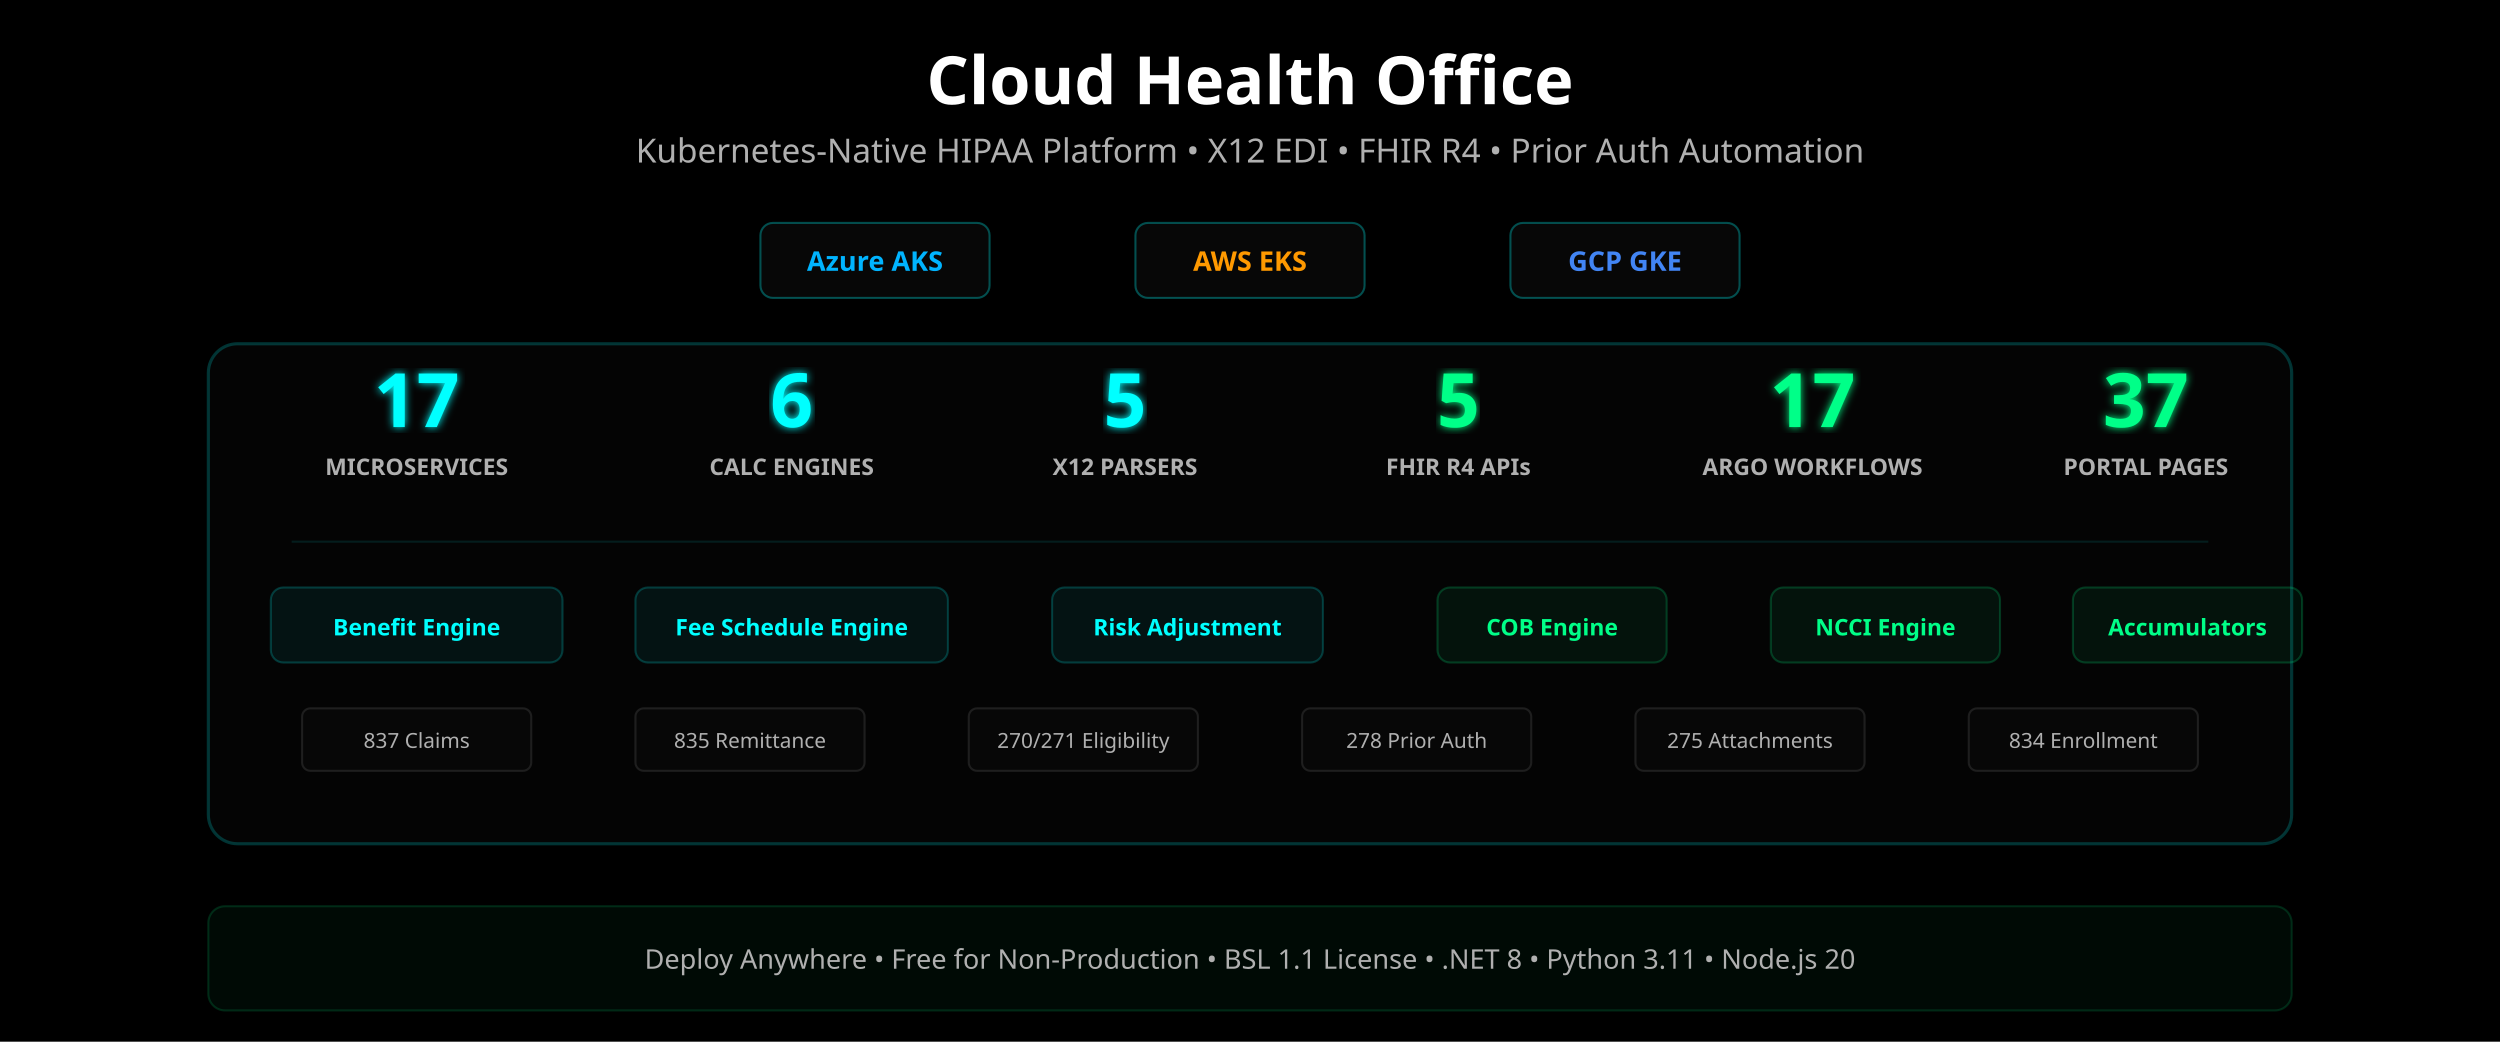
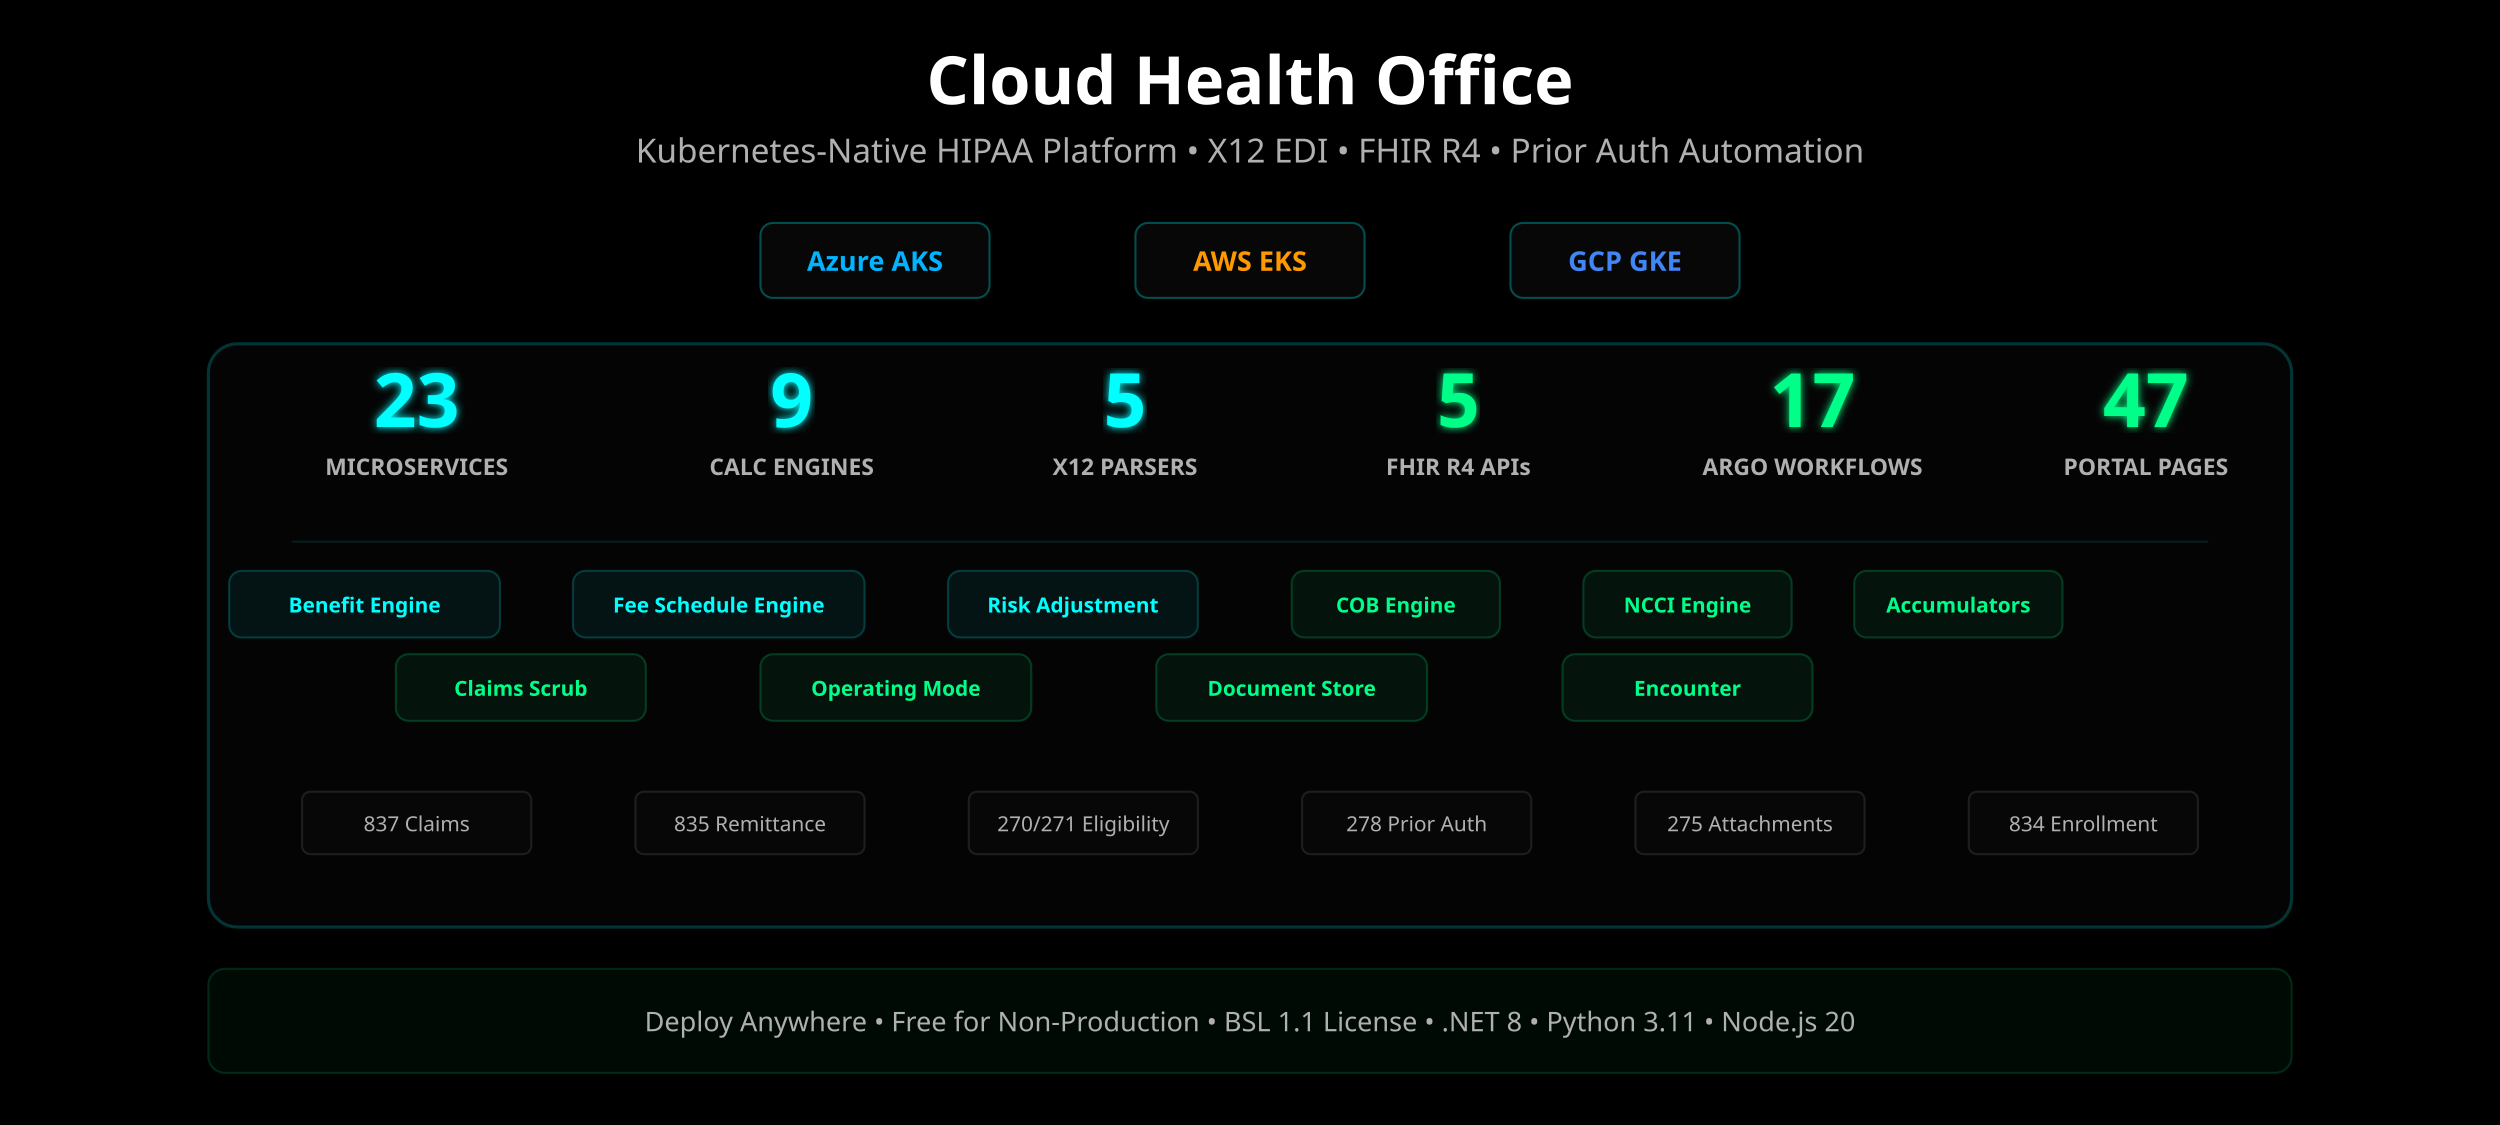
- <svg xmlns="http://www.w3.org/2000/svg" width="1200" height="500" viewBox="0 0 1200 500">
+ <svg xmlns="http://www.w3.org/2000/svg" width="1200" height="540" viewBox="0 0 1200 540">
  <defs>
    <linearGradient id="cyanGrad" x1="0%" y1="0%" x2="100%" y2="0%">
      <stop offset="0%" stop-color="#00ffff" />
      <stop offset="100%" stop-color="#00ff88" />
    </linearGradient>
    <filter id="glow">
      <feGaussianBlur stdDeviation="2" result="blur" />
      <feMerge>
        <feMergeNode in="blur" />
        <feMergeNode in="SourceGraphic" />
      </feMerge>
    </filter>
  </defs>
-   <rect width="1200" height="500" fill="#000000" />
+   <rect width="1200" height="540" fill="#000000" />
  <text x="600" y="50" font-family="Segoe UI, system-ui, sans-serif" font-size="32" font-weight="900" fill="#ffffff" text-anchor="middle">Cloud Health Office</text>
  <text x="600" y="78" font-family="Segoe UI, system-ui, sans-serif" font-size="16" fill="#b0b0b0" text-anchor="middle">Kubernetes-Native HIPAA Platform • X12 EDI • FHIR R4 • Prior Auth Automation</text>
  <g transform="translate(600, 125)">
    <g transform="translate(-180, 0)">
      <rect x="-55" y="-18" width="110" height="36" rx="6" fill="rgba(8,8,8,0.9)" stroke="rgba(0,255,255,0.3)" stroke-width="1" />
      <text x="0" y="5" font-family="Segoe UI, system-ui, sans-serif" font-size="13" font-weight="600" fill="#00b4ff" text-anchor="middle">Azure AKS</text>
    </g>
    <g transform="translate(0, 0)">
      <rect x="-55" y="-18" width="110" height="36" rx="6" fill="rgba(8,8,8,0.9)" stroke="rgba(0,255,255,0.3)" stroke-width="1" />
      <text x="0" y="5" font-family="Segoe UI, system-ui, sans-serif" font-size="13" font-weight="600" fill="#ff9900" text-anchor="middle">AWS EKS</text>
    </g>
    <g transform="translate(180, 0)">
      <rect x="-55" y="-18" width="110" height="36" rx="6" fill="rgba(8,8,8,0.9)" stroke="rgba(0,255,255,0.3)" stroke-width="1" />
      <text x="0" y="5" font-family="Segoe UI, system-ui, sans-serif" font-size="13" font-weight="600" fill="#4285f4" text-anchor="middle">GCP GKE</text>
    </g>
  </g>
-   <rect x="100" y="165" width="1000" height="240" rx="14" fill="rgba(8,8,8,0.6)" stroke="rgba(0,255,255,0.2)" stroke-width="1.5" />
+   <rect x="100" y="165" width="1000" height="280" rx="14" fill="rgba(8,8,8,0.6)" stroke="rgba(0,255,255,0.2)" stroke-width="1.5" />
  <g transform="translate(0, 210)">
    <g transform="translate(200, 0)">
-       <text x="0" y="-5" font-family="Segoe UI, system-ui, sans-serif" font-size="36" font-weight="900" fill="#00ffff" text-anchor="middle" filter="url(#glow)">17</text>
+       <text x="0" y="-5" font-family="Segoe UI, system-ui, sans-serif" font-size="36" font-weight="900" fill="#00ffff" text-anchor="middle" filter="url(#glow)">23</text>
      <text x="0" y="18" font-family="Segoe UI, system-ui, sans-serif" font-size="11" font-weight="600" fill="#b0b0b0" text-anchor="middle">MICROSERVICES</text>
    </g>
    <g transform="translate(380, 0)">
-       <text x="0" y="-5" font-family="Segoe UI, system-ui, sans-serif" font-size="36" font-weight="900" fill="#00ffff" text-anchor="middle" filter="url(#glow)">6</text>
+       <text x="0" y="-5" font-family="Segoe UI, system-ui, sans-serif" font-size="36" font-weight="900" fill="#00ffff" text-anchor="middle" filter="url(#glow)">9</text>
      <text x="0" y="18" font-family="Segoe UI, system-ui, sans-serif" font-size="11" font-weight="600" fill="#b0b0b0" text-anchor="middle">CALC ENGINES</text>
    </g>
    <g transform="translate(540, 0)">
      <text x="0" y="-5" font-family="Segoe UI, system-ui, sans-serif" font-size="36" font-weight="900" fill="#00ffff" text-anchor="middle" filter="url(#glow)">5</text>
      <text x="0" y="18" font-family="Segoe UI, system-ui, sans-serif" font-size="11" font-weight="600" fill="#b0b0b0" text-anchor="middle">X12 PARSERS</text>
    </g>
    <g transform="translate(700, 0)">
      <text x="0" y="-5" font-family="Segoe UI, system-ui, sans-serif" font-size="36" font-weight="900" fill="#00ff88" text-anchor="middle" filter="url(#glow)">5</text>
      <text x="0" y="18" font-family="Segoe UI, system-ui, sans-serif" font-size="11" font-weight="600" fill="#b0b0b0" text-anchor="middle">FHIR R4 APIs</text>
    </g>
    <g transform="translate(870, 0)">
      <text x="0" y="-5" font-family="Segoe UI, system-ui, sans-serif" font-size="36" font-weight="900" fill="#00ff88" text-anchor="middle" filter="url(#glow)">17</text>
      <text x="0" y="18" font-family="Segoe UI, system-ui, sans-serif" font-size="11" font-weight="600" fill="#b0b0b0" text-anchor="middle">ARGO WORKFLOWS</text>
    </g>
    <g transform="translate(1030, 0)">
-       <text x="0" y="-5" font-family="Segoe UI, system-ui, sans-serif" font-size="36" font-weight="900" fill="#00ff88" text-anchor="middle" filter="url(#glow)">37</text>
+       <text x="0" y="-5" font-family="Segoe UI, system-ui, sans-serif" font-size="36" font-weight="900" fill="#00ff88" text-anchor="middle" filter="url(#glow)">47</text>
      <text x="0" y="18" font-family="Segoe UI, system-ui, sans-serif" font-size="11" font-weight="600" fill="#b0b0b0" text-anchor="middle">PORTAL PAGES</text>
    </g>
  </g>
  <line x1="140" y1="260" x2="1060" y2="260" stroke="rgba(0,255,255,0.1)" stroke-width="1" />
-   <g transform="translate(0, 300)">
-     <g transform="translate(200, 0)">
-       <rect x="-70" y="-18" width="140" height="36" rx="6" fill="rgba(0,255,255,0.06)" stroke="rgba(0,255,255,0.2)" stroke-width="1" />
-       <text x="0" y="5" font-family="Segoe UI, system-ui, sans-serif" font-size="11" font-weight="600" fill="#00ffff" text-anchor="middle">Benefit Engine</text>
+   <g transform="translate(0, 290)">
+     <g transform="translate(175, 0)">
+       <rect x="-65" y="-16" width="130" height="32" rx="6" fill="rgba(0,255,255,0.06)" stroke="rgba(0,255,255,0.2)" stroke-width="1" />
+       <text x="0" y="4" font-family="Segoe UI, system-ui, sans-serif" font-size="10" font-weight="600" fill="#00ffff" text-anchor="middle">Benefit Engine</text>
    </g>
-     <g transform="translate(380, 0)">
-       <rect x="-75" y="-18" width="150" height="36" rx="6" fill="rgba(0,255,255,0.06)" stroke="rgba(0,255,255,0.2)" stroke-width="1" />
-       <text x="0" y="5" font-family="Segoe UI, system-ui, sans-serif" font-size="11" font-weight="600" fill="#00ffff" text-anchor="middle">Fee Schedule Engine</text>
+     <g transform="translate(345, 0)">
+       <rect x="-70" y="-16" width="140" height="32" rx="6" fill="rgba(0,255,255,0.06)" stroke="rgba(0,255,255,0.2)" stroke-width="1" />
+       <text x="0" y="4" font-family="Segoe UI, system-ui, sans-serif" font-size="10" font-weight="600" fill="#00ffff" text-anchor="middle">Fee Schedule Engine</text>
    </g>
-     <g transform="translate(570, 0)">
-       <rect x="-65" y="-18" width="130" height="36" rx="6" fill="rgba(0,255,255,0.06)" stroke="rgba(0,255,255,0.2)" stroke-width="1" />
-       <text x="0" y="5" font-family="Segoe UI, system-ui, sans-serif" font-size="11" font-weight="600" fill="#00ffff" text-anchor="middle">Risk Adjustment</text>
+     <g transform="translate(515, 0)">
+       <rect x="-60" y="-16" width="120" height="32" rx="6" fill="rgba(0,255,255,0.06)" stroke="rgba(0,255,255,0.2)" stroke-width="1" />
+       <text x="0" y="4" font-family="Segoe UI, system-ui, sans-serif" font-size="10" font-weight="600" fill="#00ffff" text-anchor="middle">Risk Adjustment</text>
    </g>
-     <g transform="translate(745, 0)">
-       <rect x="-55" y="-18" width="110" height="36" rx="6" fill="rgba(0,255,136,0.06)" stroke="rgba(0,255,136,0.2)" stroke-width="1" />
-       <text x="0" y="5" font-family="Segoe UI, system-ui, sans-serif" font-size="11" font-weight="600" fill="#00ff88" text-anchor="middle">COB Engine</text>
+     <g transform="translate(670, 0)">
+       <rect x="-50" y="-16" width="100" height="32" rx="6" fill="rgba(0,255,136,0.06)" stroke="rgba(0,255,136,0.2)" stroke-width="1" />
+       <text x="0" y="4" font-family="Segoe UI, system-ui, sans-serif" font-size="10" font-weight="600" fill="#00ff88" text-anchor="middle">COB Engine</text>
    </g>
-     <g transform="translate(905, 0)">
-       <rect x="-55" y="-18" width="110" height="36" rx="6" fill="rgba(0,255,136,0.06)" stroke="rgba(0,255,136,0.2)" stroke-width="1" />
-       <text x="0" y="5" font-family="Segoe UI, system-ui, sans-serif" font-size="11" font-weight="600" fill="#00ff88" text-anchor="middle">NCCI Engine</text>
+     <g transform="translate(810, 0)">
+       <rect x="-50" y="-16" width="100" height="32" rx="6" fill="rgba(0,255,136,0.06)" stroke="rgba(0,255,136,0.2)" stroke-width="1" />
+       <text x="0" y="4" font-family="Segoe UI, system-ui, sans-serif" font-size="10" font-weight="600" fill="#00ff88" text-anchor="middle">NCCI Engine</text>
    </g>
-     <g transform="translate(1050, 0)">
-       <rect x="-55" y="-18" width="110" height="36" rx="6" fill="rgba(0,255,136,0.06)" stroke="rgba(0,255,136,0.2)" stroke-width="1" />
-       <text x="0" y="5" font-family="Segoe UI, system-ui, sans-serif" font-size="11" font-weight="600" fill="#00ff88" text-anchor="middle">Accumulators</text>
+     <g transform="translate(940, 0)">
+       <rect x="-50" y="-16" width="100" height="32" rx="6" fill="rgba(0,255,136,0.06)" stroke="rgba(0,255,136,0.2)" stroke-width="1" />
+       <text x="0" y="4" font-family="Segoe UI, system-ui, sans-serif" font-size="10" font-weight="600" fill="#00ff88" text-anchor="middle">Accumulators</text>
    </g>
  </g>
-   <g transform="translate(0, 355)">
+   <g transform="translate(0, 330)">
+     <g transform="translate(250, 0)">
+       <rect x="-60" y="-16" width="120" height="32" rx="6" fill="rgba(0,255,136,0.06)" stroke="rgba(0,255,136,0.2)" stroke-width="1" />
+       <text x="0" y="4" font-family="Segoe UI, system-ui, sans-serif" font-size="10" font-weight="600" fill="#00ff88" text-anchor="middle">Claims Scrub</text>
+     </g>
+     <g transform="translate(430, 0)">
+       <rect x="-65" y="-16" width="130" height="32" rx="6" fill="rgba(0,255,136,0.06)" stroke="rgba(0,255,136,0.2)" stroke-width="1" />
+       <text x="0" y="4" font-family="Segoe UI, system-ui, sans-serif" font-size="10" font-weight="600" fill="#00ff88" text-anchor="middle">Operating Mode</text>
+     </g>
+     <g transform="translate(620, 0)">
+       <rect x="-65" y="-16" width="130" height="32" rx="6" fill="rgba(0,255,136,0.06)" stroke="rgba(0,255,136,0.2)" stroke-width="1" />
+       <text x="0" y="4" font-family="Segoe UI, system-ui, sans-serif" font-size="10" font-weight="600" fill="#00ff88" text-anchor="middle">Document Store</text>
+     </g>
+     <g transform="translate(810, 0)">
+       <rect x="-60" y="-16" width="120" height="32" rx="6" fill="rgba(0,255,136,0.06)" stroke="rgba(0,255,136,0.2)" stroke-width="1" />
+       <text x="0" y="4" font-family="Segoe UI, system-ui, sans-serif" font-size="10" font-weight="600" fill="#00ff88" text-anchor="middle">Encounter</text>
+     </g>
+   </g>
+   <g transform="translate(0, 395)">
    <g transform="translate(200, 0)">
      <rect x="-55" y="-15" width="110" height="30" rx="4" fill="rgba(8,8,8,0.9)" stroke="rgba(255,255,255,0.1)" stroke-width="1" />
      <text x="0" y="4" font-family="Segoe UI, system-ui, sans-serif" font-size="10" fill="#b0b0b0" text-anchor="middle">837 Claims</text>
    </g>
    <g transform="translate(360, 0)">
      <rect x="-55" y="-15" width="110" height="30" rx="4" fill="rgba(8,8,8,0.9)" stroke="rgba(255,255,255,0.1)" stroke-width="1" />
      <text x="0" y="4" font-family="Segoe UI, system-ui, sans-serif" font-size="10" fill="#b0b0b0" text-anchor="middle">835 Remittance</text>
    </g>
    <g transform="translate(520, 0)">
      <rect x="-55" y="-15" width="110" height="30" rx="4" fill="rgba(8,8,8,0.9)" stroke="rgba(255,255,255,0.1)" stroke-width="1" />
      <text x="0" y="4" font-family="Segoe UI, system-ui, sans-serif" font-size="10" fill="#b0b0b0" text-anchor="middle">270/271 Eligibility</text>
    </g>
    <g transform="translate(680, 0)">
      <rect x="-55" y="-15" width="110" height="30" rx="4" fill="rgba(8,8,8,0.9)" stroke="rgba(255,255,255,0.1)" stroke-width="1" />
      <text x="0" y="4" font-family="Segoe UI, system-ui, sans-serif" font-size="10" fill="#b0b0b0" text-anchor="middle">278 Prior Auth</text>
    </g>
    <g transform="translate(840, 0)">
      <rect x="-55" y="-15" width="110" height="30" rx="4" fill="rgba(8,8,8,0.9)" stroke="rgba(255,255,255,0.1)" stroke-width="1" />
      <text x="0" y="4" font-family="Segoe UI, system-ui, sans-serif" font-size="10" fill="#b0b0b0" text-anchor="middle">275 Attachments</text>
    </g>
    <g transform="translate(1000, 0)">
      <rect x="-55" y="-15" width="110" height="30" rx="4" fill="rgba(8,8,8,0.9)" stroke="rgba(255,255,255,0.1)" stroke-width="1" />
      <text x="0" y="4" font-family="Segoe UI, system-ui, sans-serif" font-size="10" fill="#b0b0b0" text-anchor="middle">834 Enrollment</text>
    </g>
  </g>
-   <g transform="translate(0, 435)">
+   <g transform="translate(0, 465)">
    <rect x="100" y="0" width="1000" height="50" rx="8" fill="rgba(0,255,136,0.04)" stroke="rgba(0,255,136,0.15)" stroke-width="1" />
    <text x="600" y="30" font-family="Segoe UI, system-ui, sans-serif" font-size="13" fill="#b0b0b0" text-anchor="middle">Deploy Anywhere • Free for Non-Production • BSL 1.1 License • .NET 8 • Python 3.11 • Node.js 20</text>
  </g>
</svg>
